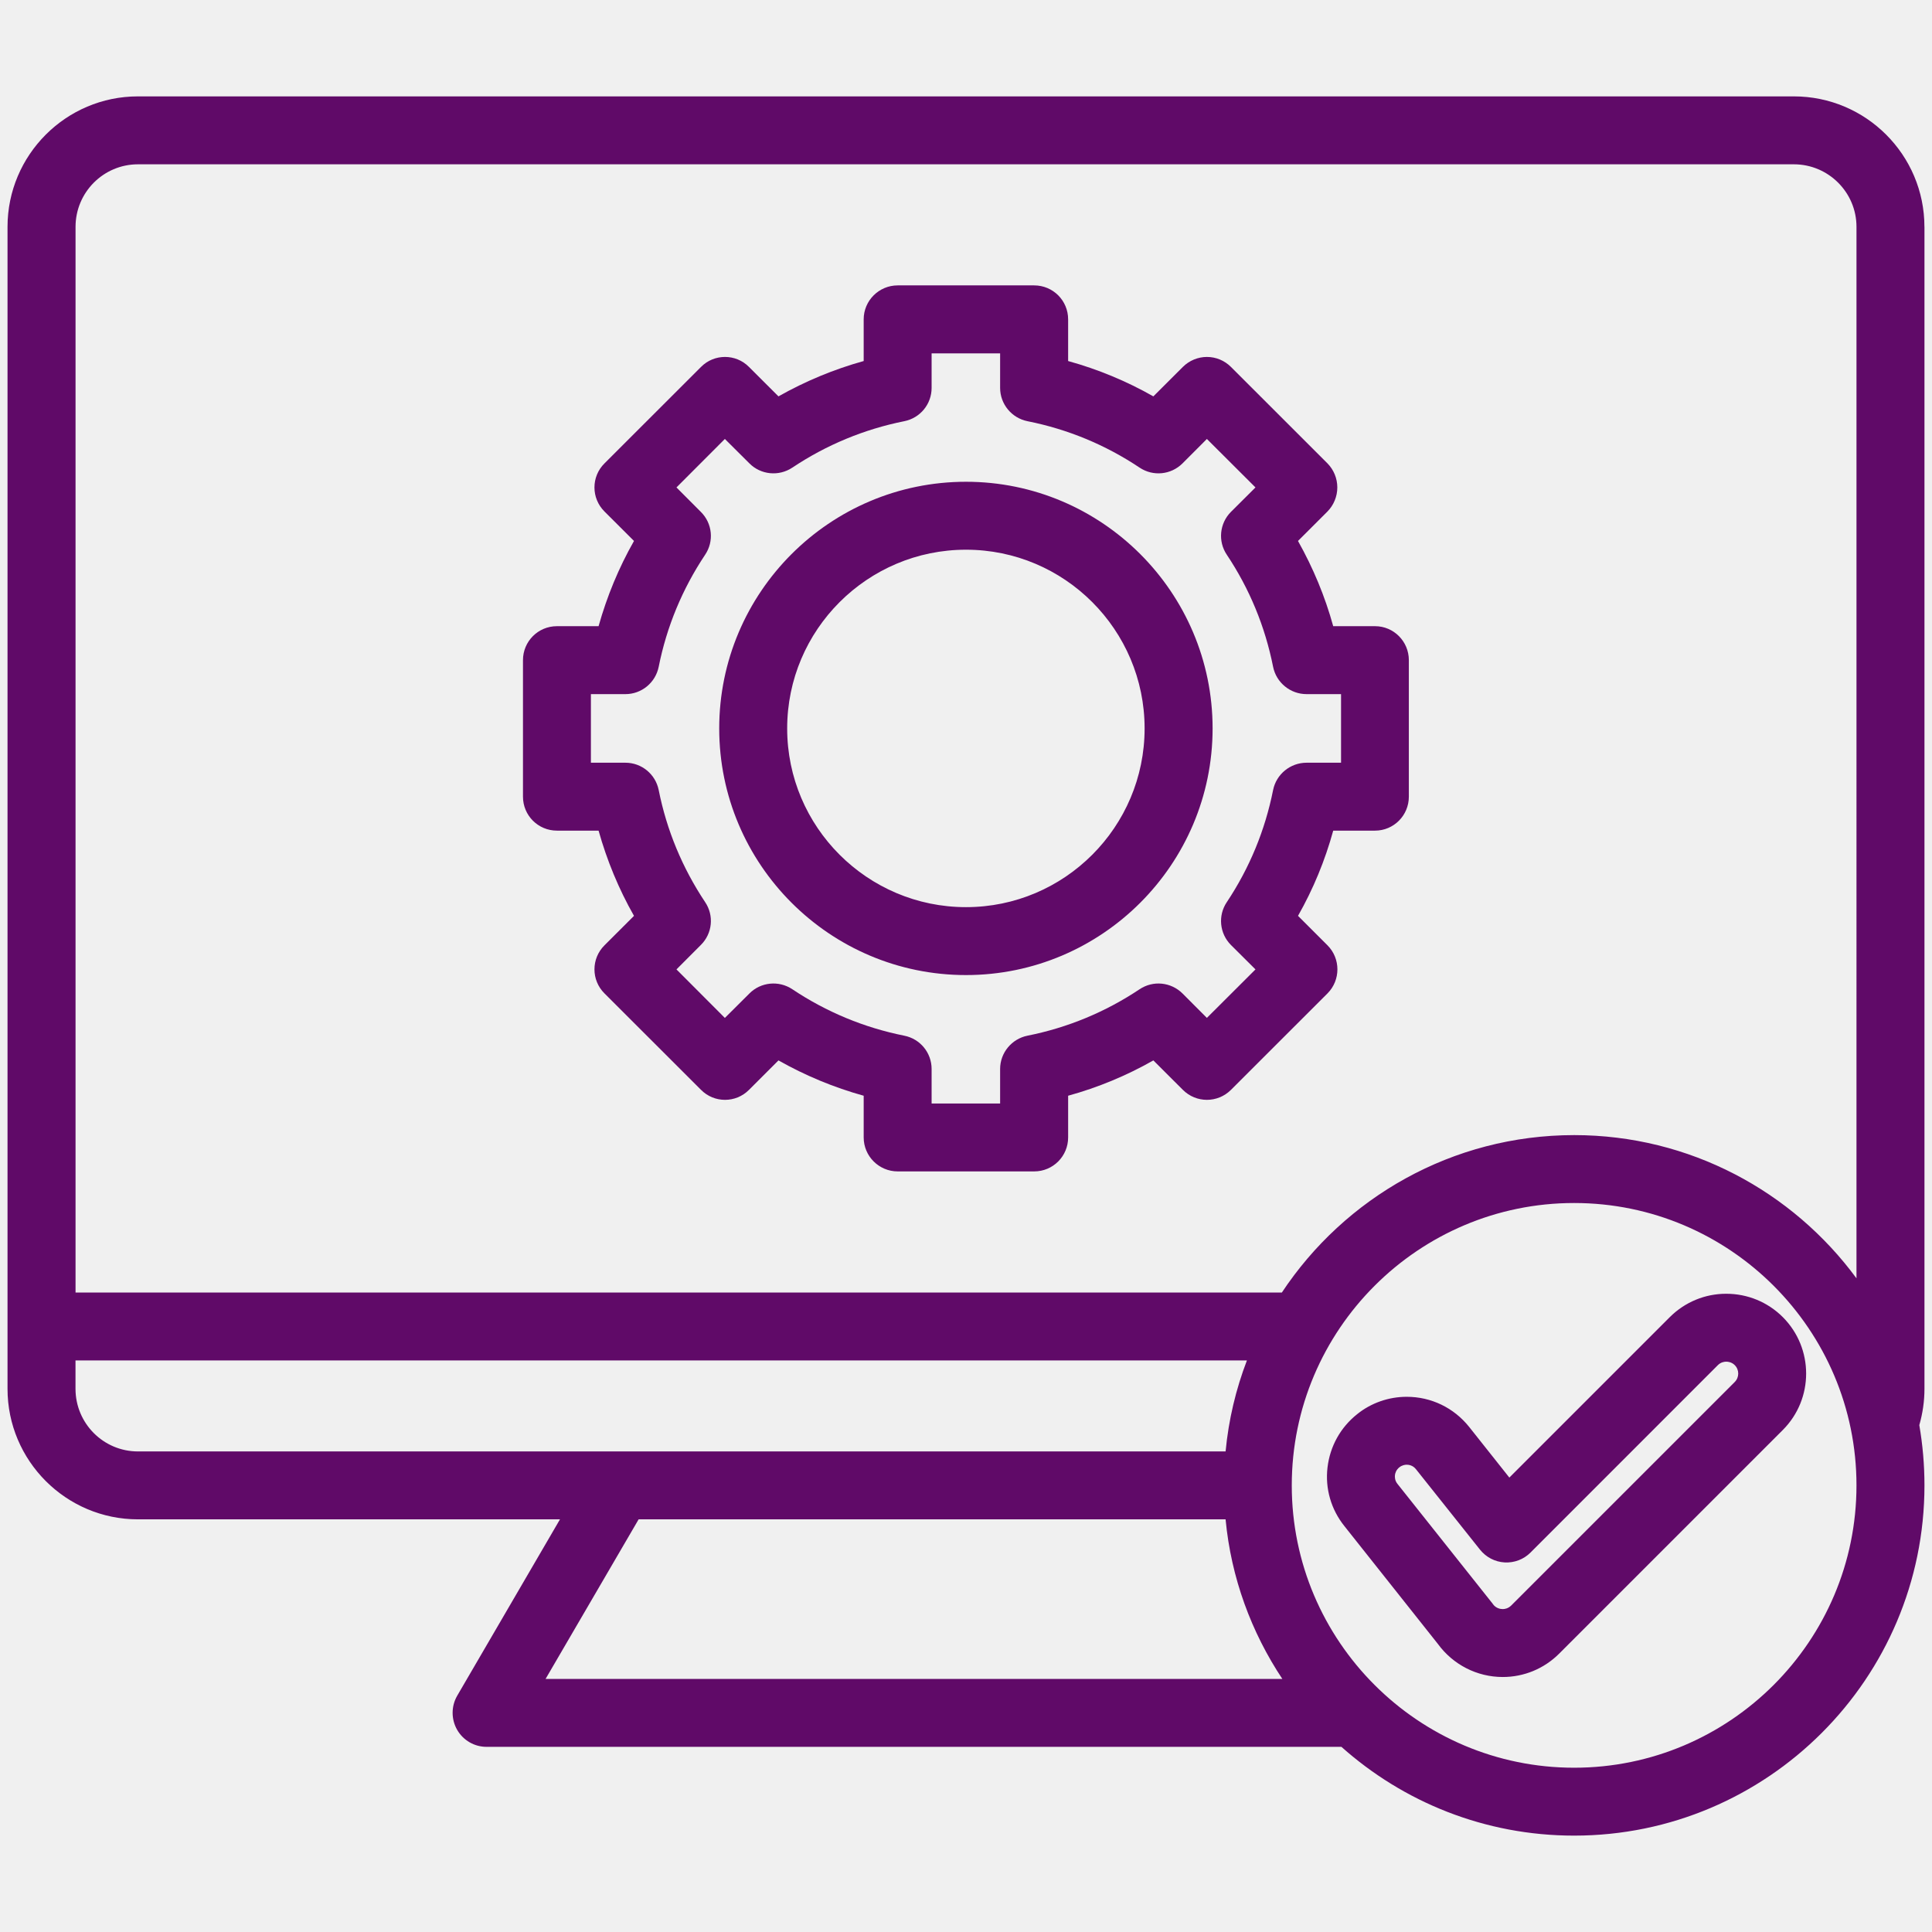
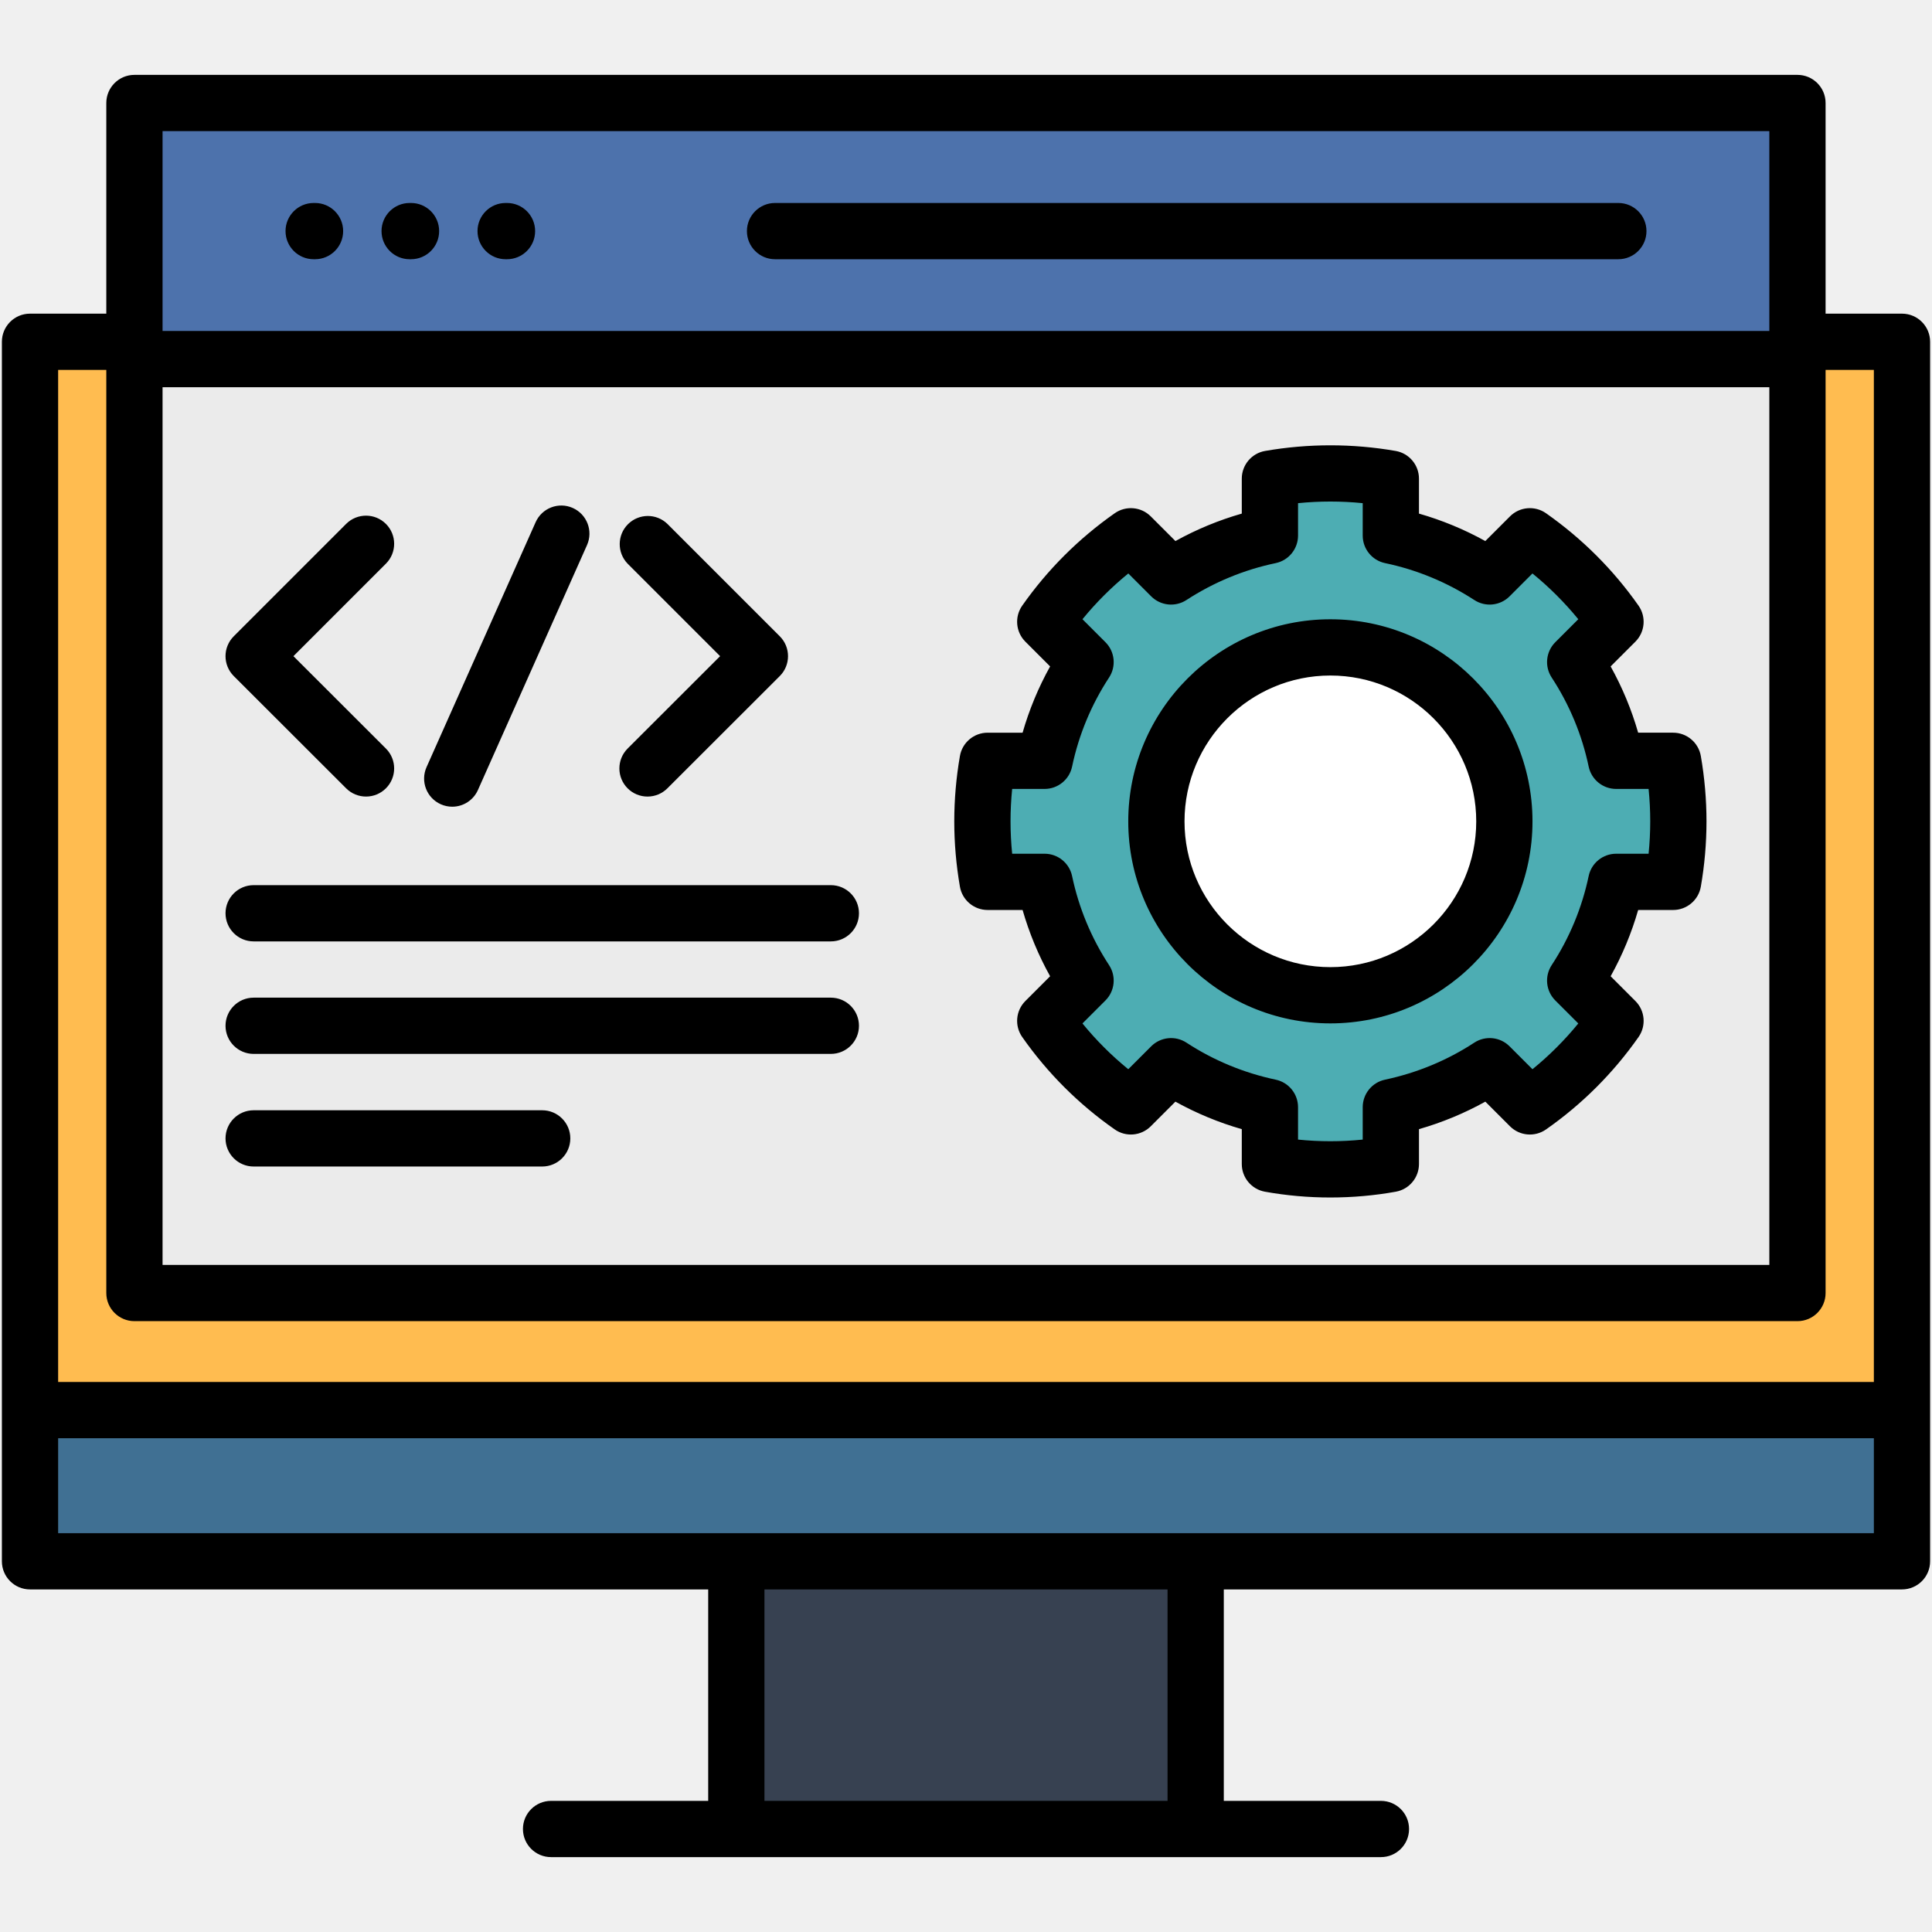
- <svg xmlns="http://www.w3.org/2000/svg" width="1200pt" height="1200pt" version="1.1" viewBox="0 0 1200 1200">
-   <path d="m1077.5 858.36-138.91 138.9c-1.871 1.789-3.852 2.172-5.195 2.172-1.211 0-4.199-0.312-6.191-3.191-0.227-0.359-0.434-0.695-0.77-1.02l-58.453-73.57c-1.668-2.062-1.668-4.273-1.559-5.387 0.121-1.129 0.672-3.254 2.762-4.906 1.668-1.309 3.434-1.598 4.535-1.598 1.105 0 3.758 0.266 5.746 2.773l39.781 49.969c3.758 4.703 9.277 7.598 15.254 7.945 6.07 0.348 11.93-1.906 16.129-6.133l116.36-116.4c1.871-1.871 4.094-2.16 5.195-2.16 1.223 0 3.434 0.289 5.305 2.16 2.875 2.871 2.875 7.562 0.008 10.441zm-40.332-40.297-99.684 99.684-24.973-31.477c-9.504-11.879-23.543-18.695-38.785-18.695-11.172 0-22.105 3.805-30.719 10.754-10.391 8.23-16.922 19.992-18.469 33.145-1.547 13.152 2.219 26.09 10.5 36.422l58.02 73.129c9.395 12.91 24.312 20.594 40.332 20.594 13.164 0 25.645-5.148 35.027-14.508l138.91-138.91c19.332-19.32 19.332-50.785 0-70.129-9.383-9.348-21.875-14.496-35.148-14.496-13.137-0.008-25.617 5.141-35.012 14.488zm-437.17-254.62c-61.234 0-111.07-49.789-111.07-111s49.836-111.01 111.07-111.01c61.223 0 110.94 49.812 110.94 111.01 0 61.211-49.719 111-110.94 111zm0-264.21c-84.551 0-153.28 68.734-153.28 153.2 0 84.48 68.734 153.2 153.28 153.2 84.422 0 153.17-68.734 153.17-153.2 0-84.465-68.746-153.2-153.17-153.2zm232.95 174.5v-42.602h-21.434c-10.055 0-18.781-7.106-20.773-16.98-4.969-24.973-14.594-48.371-28.738-69.574-5.641-8.363-4.535-19.512 2.543-26.629l15.254-15.191-30.18-30.109-15.145 15.18c-7.188 7.117-18.238 8.219-26.641 2.629-21.215-14.172-44.652-23.867-69.625-28.836-9.828-1.969-17.016-10.621-17.016-20.688v-21.457h-42.551v21.457c0 10.055-7.066 18.719-17.016 20.688-24.852 4.981-48.289 14.676-69.504 28.836-8.398 5.578-19.559 4.488-26.641-2.629l-15.254-15.18-30.059 30.109 15.145 15.191c7.188 7.117 8.281 18.266 2.652 26.617-14.148 21.227-23.867 44.641-28.836 69.59-1.992 9.863-10.609 16.98-20.676 16.98h-21.434v42.602h21.434c10.066 0 18.684 7.106 20.676 16.969 4.969 24.973 14.699 48.383 28.836 69.602 5.641 8.363 4.535 19.512-2.652 26.629l-15.145 15.18 30.059 30.133 15.254-15.191c7.078-7.117 18.238-8.219 26.641-2.629 21.215 14.172 44.652 23.867 69.504 28.848 9.949 1.969 17.016 10.633 17.016 20.688v21.457h42.551v-21.457c0-10.066 7.188-18.719 17.016-20.688 24.973-4.981 48.406-14.688 69.625-28.848 8.398-5.594 19.453-4.488 26.641 2.629l15.145 15.168 30.18-30.109-15.254-15.18c-7.078-7.117-8.184-18.254-2.543-26.629 14.148-21.238 23.762-44.652 28.738-69.59 1.992-9.863 10.727-16.98 20.773-16.98zm21.105-84.801h-25.969c-5.09-18.492-12.48-36.215-21.875-52.934l18.336-18.324c3.863-3.961 6.086-9.324 6.086-14.914 0-5.606-2.219-10.969-6.086-14.914l-60-59.965c-3.984-3.949-9.277-6.18-14.914-6.18-5.531 0-10.945 2.231-14.914 6.18l-18.348 18.312c-16.691-9.48-34.355-16.812-52.934-21.949v-25.895c0-11.652-9.383-21.086-21.109-21.086h-84.758c-11.617 0-21.121 9.434-21.121 21.086v25.895c-18.445 5.125-36.133 12.469-52.934 21.949l-18.336-18.312c-8.184-8.242-21.551-8.242-29.734 0l-60.012 59.965c-8.27 8.23-8.27 21.574 0 29.832l18.352 18.32c-9.504 16.715-16.801 34.441-21.996 52.934h-25.848c-11.723 0-21.109 9.457-21.109 21.098v84.793c0 11.652 9.383 21.098 21.109 21.098h25.848c5.195 18.504 12.492 36.215 21.996 52.934l-18.348 18.324c-8.27 8.23-8.27 21.59 0 29.82l60.012 59.953c8.184 8.242 21.551 8.242 29.734 0.012l18.336-18.324c16.801 9.492 34.488 16.824 52.934 21.938v25.906c0 11.652 9.504 21.098 21.121 21.098h84.758c11.723 0 21.109-9.445 21.109-21.098v-25.906c18.574-5.113 36.254-12.469 52.934-21.938l18.348 18.312c8.281 8.242 21.551 8.242 29.832 0l60-59.953c8.184-8.23 8.184-21.59 0-29.82l-18.336-18.324c9.504-16.727 16.789-34.441 21.875-52.934h25.969c11.617 0 21-9.457 21-21.098v-84.793c-0.008-11.645-9.391-21.098-21.008-21.098zm123.67 316.1c71.82 0 135.71 35.051 175.37 88.957l0.004-653.08c0-21.434-17.461-38.855-38.891-38.855h-1028.5c-21.445 0-38.785 17.426-38.785 38.855v661.91h749.26c39-58.879 105.85-97.785 181.56-97.785zm0 392.93c96.695 0 175.37-78.66 175.37-175.37 0-96.695-78.684-175.38-175.37-175.38s-175.38 78.684-175.38 175.38c-0.012 96.707 78.684 175.37 175.38 175.37zm-581.06-154.27h364.57c3.434 36.383 16.02 70.176 35.258 99.133h-457.63zm-349.77-81.07v-17.629h727.59c-6.84 17.844-11.375 36.781-13.246 56.52h-675.54c-21.457 0-38.797-17.438-38.797-38.891zm1148.4-721.71c0-44.688-36.348-81.047-81.109-81.047h-1028.5c-44.652 0-81.012 36.359-81.012 81.047v721.71c0 44.699 36.359 81.07 81.012 81.07h262.13l-63.863 109.6c-3.758 6.527-3.758 14.605 0 21.145 3.758 6.527 10.715 10.559 18.227 10.559h531c38.461 34.297 89.074 55.141 144.55 55.141 120.01 0 217.59-97.586 217.59-217.55 0-12.758-1.105-25.262-3.203-37.43 2.102-7.309 3.203-14.855 3.203-22.547v-721.7z" fill="#600a68" fill-rule="evenodd" />
+ <svg xmlns="http://www.w3.org/2000/svg" version="1.1" width="512" height="512" x="0" y="0" viewBox="0 0 512 512" style="enable-background:new 0 0 512 512" xml:space="preserve" class="">
+   <g>
+     <path fill="#374151" fill-rule="evenodd" d="M194.937 410.536h122.127v71.175H194.937z" clip-rule="evenodd" opacity="1" data-original="#375d78" class="" />
+     <path fill="#374151" fill-rule="evenodd" d="M289.877 410.536h27.186v71.175h-27.186z" clip-rule="evenodd" opacity="1" data-original="#2f4f66" class="" />
+     <path fill="#ffbc50" fill-rule="evenodd" d="M7.144 86.296h497.712v324.24H7.144z" clip-rule="evenodd" opacity="1" data-original="#77e4f2" class="" />
+     <path fill="#407093" fill-rule="evenodd" d="M504.856 370.331H7.144v40.205h497.712z" clip-rule="evenodd" opacity="1" data-original="#407093" class="" />
+     <path fill="#ebebeb" fill-rule="evenodd" d="M34.905 90.898h442.159V339.21H34.905z" clip-rule="evenodd" opacity="1" data-original="#f1f1f9" class="" />
+     <path fill="#4d72ac" fill-rule="evenodd" d="M34.905 22.811h442.159v68.087H34.905z" clip-rule="evenodd" opacity="1" data-original="#31a7fb" class="" />
+     <path fill="#4dadb3" fill-rule="evenodd" d="M368.954 122.686v15.137a77.286 77.286 0 0 1 26.279 10.868l10.687-10.687a93.334 93.334 0 0 1 22.766 22.736l-10.717 10.717a76.82 76.82 0 0 1 10.899 26.248h15.137a94.034 94.034 0 0 1 1.393 16.106c0 5.48-.484 10.838-1.393 16.076h-15.137c-1.998 9.506-5.752 18.377-10.899 26.279l10.717 10.687a92.813 92.813 0 0 1-22.766 22.736l-10.687-10.687c-7.871 5.147-16.742 8.871-26.279 10.899v15.107c-5.207.939-10.596 1.423-16.076 1.423s-10.868-.484-16.076-1.423v-15.107c-9.506-2.028-18.407-5.752-26.278-10.899l-10.687 10.687a92.813 92.813 0 0 1-22.766-22.736l10.717-10.717a76.82 76.82 0 0 1-10.899-26.248h-15.137a93.939 93.939 0 0 1-1.393-16.076c0-5.51.484-10.868 1.393-16.106h15.137a76.827 76.827 0 0 1 10.899-26.248l-10.717-10.717a93.334 93.334 0 0 1 22.766-22.736l10.687 10.687a77.51 77.51 0 0 1 26.278-10.868v-15.137c5.208-.908 10.596-1.393 16.076-1.393s10.869.484 16.076 1.392z" clip-rule="evenodd" opacity="1" data-original="#fd4755" class="" />
+     <path fill="#ffffff" fill-rule="evenodd" d="M352.878 167.553c25.552 0 46.259 20.708 46.259 46.259 0 25.521-20.708 46.229-46.259 46.229s-46.229-20.708-46.229-46.229c0-25.551 20.678-46.259 46.229-46.259z" clip-rule="evenodd" opacity="1" data-original="#ffffff" class="" />
+     <path d="M504.046 83.122h-20.247V27.296a7.453 7.453 0 0 0-7.454-7.453H35.626a7.453 7.453 0 0 0-7.454 7.453v55.826H7.954A7.453 7.453 0 0 0 .5 90.575V413.76a7.453 7.453 0 0 0 7.454 7.453h179.727v56.037h-41.642a7.453 7.453 0 1 0 0 14.906h219.922a7.453 7.453 0 1 0 0-14.906h-41.643v-56.037h179.727a7.453 7.453 0 0 0 7.454-7.453V90.576a7.453 7.453 0 0 0-7.453-7.454zM43.08 102.616h425.812v232.596H43.08zm0-67.866h425.812v52.959H43.08zM28.172 98.029v244.636a7.453 7.453 0 0 0 7.454 7.453h440.72a7.453 7.453 0 0 0 7.454-7.453V98.029h12.793v268.204H15.408V98.029zM309.411 477.25H202.589v-56.037h106.822zM15.408 406.306V381.14h481.185v25.167H15.408zm75.53-345.061a7.453 7.453 0 0 1-7.454 7.453h-.362a7.453 7.453 0 1 1 0-14.906h.362a7.453 7.453 0 0 1 7.454 7.453zm345.394 0a7.453 7.453 0 0 1-7.454 7.453H205.395a7.453 7.453 0 1 1 0-14.906h223.484a7.453 7.453 0 0 1 7.453 7.453zm-319.955 0a7.453 7.453 0 0 1-7.454 7.453h-.362a7.453 7.453 0 1 1 0-14.906h.362a7.453 7.453 0 0 1 7.454 7.453zm25.438 0a7.453 7.453 0 0 1-7.454 7.453h-.362a7.453 7.453 0 1 1 0-14.906h.362a7.453 7.453 0 0 1 7.454 7.453zM61.952 179.164a7.453 7.453 0 0 1-.003-10.543l29.783-29.783a7.453 7.453 0 0 1 10.541 10.54l-24.51 24.51 24.507 24.483a7.452 7.452 0 0 1 .005 10.54 7.43 7.43 0 0 1-5.273 2.186 7.43 7.43 0 0 1-5.268-2.181zm104.375-29.785a7.455 7.455 0 0 1 10.541-10.542l29.784 29.783a7.457 7.457 0 0 1-.003 10.544l-29.784 29.754a7.432 7.432 0 0 1-5.268 2.18 7.427 7.427 0 0 1-5.273-2.186 7.453 7.453 0 0 1 .005-10.541l24.508-24.483zm-53.289 53.919 28.909-64.908a7.453 7.453 0 1 1 13.617 6.065l-28.909 64.908a7.454 7.454 0 0 1-6.812 4.423 7.42 7.42 0 0 1-3.028-.647 7.452 7.452 0 0 1-3.777-9.841zm330.354-9.128h-9.263a83.539 83.539 0 0 0-7.294-17.563l6.559-6.558a7.457 7.457 0 0 0 .83-9.554c-6.682-9.517-14.929-17.753-24.509-24.479a7.457 7.457 0 0 0-9.554.83l-6.538 6.539a83.999 83.999 0 0 0-17.583-7.278v-9.259a7.454 7.454 0 0 0-6.173-7.343 101.107 101.107 0 0 0-34.608 0 7.454 7.454 0 0 0-6.173 7.343v9.259a84.026 84.026 0 0 0-17.584 7.277l-6.537-6.537a7.456 7.456 0 0 0-9.554-.83c-9.583 6.728-17.829 14.964-24.509 24.48a7.454 7.454 0 0 0 .83 9.553l6.559 6.559a83.5 83.5 0 0 0-7.294 17.563h-9.264a7.454 7.454 0 0 0-7.344 6.179 101.652 101.652 0 0 0-1.498 17.327c0 5.748.504 11.568 1.498 17.297a7.454 7.454 0 0 0 7.344 6.18h9.264a83.47 83.47 0 0 0 7.294 17.562l-6.559 6.559a7.455 7.455 0 0 0-.83 9.553 99.545 99.545 0 0 0 24.524 24.49 7.455 7.455 0 0 0 9.539-.84l6.53-6.53a84.2 84.2 0 0 0 17.591 7.289v9.24a7.454 7.454 0 0 0 6.132 7.335 97.997 97.997 0 0 0 17.346 1.536c5.853 0 11.688-.517 17.346-1.536a7.455 7.455 0 0 0 6.132-7.335v-9.241a84.112 84.112 0 0 0 17.59-7.288l6.531 6.531a7.452 7.452 0 0 0 9.539.839 99.541 99.541 0 0 0 24.524-24.489 7.455 7.455 0 0 0-.83-9.554l-6.559-6.558a83.606 83.606 0 0 0 7.294-17.562h9.263a7.454 7.454 0 0 0 7.344-6.18 101.44 101.44 0 0 0 1.499-17.297c0-5.765-.504-11.595-1.499-17.327a7.458 7.458 0 0 0-7.346-6.182zm-6.497 32.077h-8.59a7.454 7.454 0 0 0-7.294 5.92 68.844 68.844 0 0 1-9.809 23.616 7.455 7.455 0 0 0 .968 9.35l6.094 6.092a84.535 84.535 0 0 1-12.143 12.13l-6.071-6.072a7.454 7.454 0 0 0-9.35-.968c-7.187 4.699-15.148 8-23.664 9.812a7.455 7.455 0 0 0-5.903 7.29v8.586c-5.663.58-11.478.58-17.139 0v-8.586a7.454 7.454 0 0 0-5.903-7.29c-8.516-1.811-16.479-5.113-23.665-9.812a7.457 7.457 0 0 0-9.35.968l-6.071 6.071a84.528 84.528 0 0 1-12.142-12.13l6.093-6.093a7.453 7.453 0 0 0 .968-9.348 68.882 68.882 0 0 1-9.807-23.617 7.454 7.454 0 0 0-7.294-5.92h-8.59a85.653 85.653 0 0 1 0-17.17h8.59a7.454 7.454 0 0 0 7.294-5.921 68.885 68.885 0 0 1 9.807-23.616 7.453 7.453 0 0 0-.968-9.349l-6.091-6.091a85.096 85.096 0 0 1 12.148-12.124l6.064 6.064a7.453 7.453 0 0 0 9.332.979c7.277-4.73 15.237-8.023 23.66-9.787a7.455 7.455 0 0 0 5.926-7.295v-8.592a85.805 85.805 0 0 1 17.139 0v8.592a7.454 7.454 0 0 0 5.926 7.295c8.422 1.764 16.382 5.057 23.659 9.787a7.454 7.454 0 0 0 9.332-.979l6.065-6.065a85.155 85.155 0 0 1 12.148 12.125l-6.092 6.091a7.456 7.456 0 0 0-.968 9.35 68.896 68.896 0 0 1 9.809 23.617 7.453 7.453 0 0 0 7.294 5.92h8.589a85.88 85.88 0 0 1 .434 8.6 86.609 86.609 0 0 1-.435 8.57zm-84.332-62.133c-29.535 0-53.563 24.028-53.563 53.562 0 29.518 24.028 53.532 53.563 53.532s53.563-24.015 53.563-53.532c0-29.534-24.028-53.562-53.563-53.562zm0 92.188c-21.315 0-38.655-17.327-38.655-38.625 0-21.315 17.34-38.656 38.655-38.656s38.655 17.341 38.655 38.656c0 21.298-17.34 38.625-38.655 38.625zm-124.928-14.274a7.453 7.453 0 0 1-7.454 7.453H67.22a7.453 7.453 0 1 1 0-14.906h152.961a7.453 7.453 0 0 1 7.454 7.453zm0 29.814a7.453 7.453 0 0 1-7.454 7.453H67.22a7.453 7.453 0 1 1 0-14.906h152.961a7.453 7.453 0 0 1 7.454 7.453zm-76.495 29.844a7.453 7.453 0 0 1-7.454 7.453H67.22a7.453 7.453 0 1 1 0-14.906h76.466a7.453 7.453 0 0 1 7.454 7.453z" fill="#000000" opacity="1" data-original="#000000" class="" />
+   </g>
</svg>
